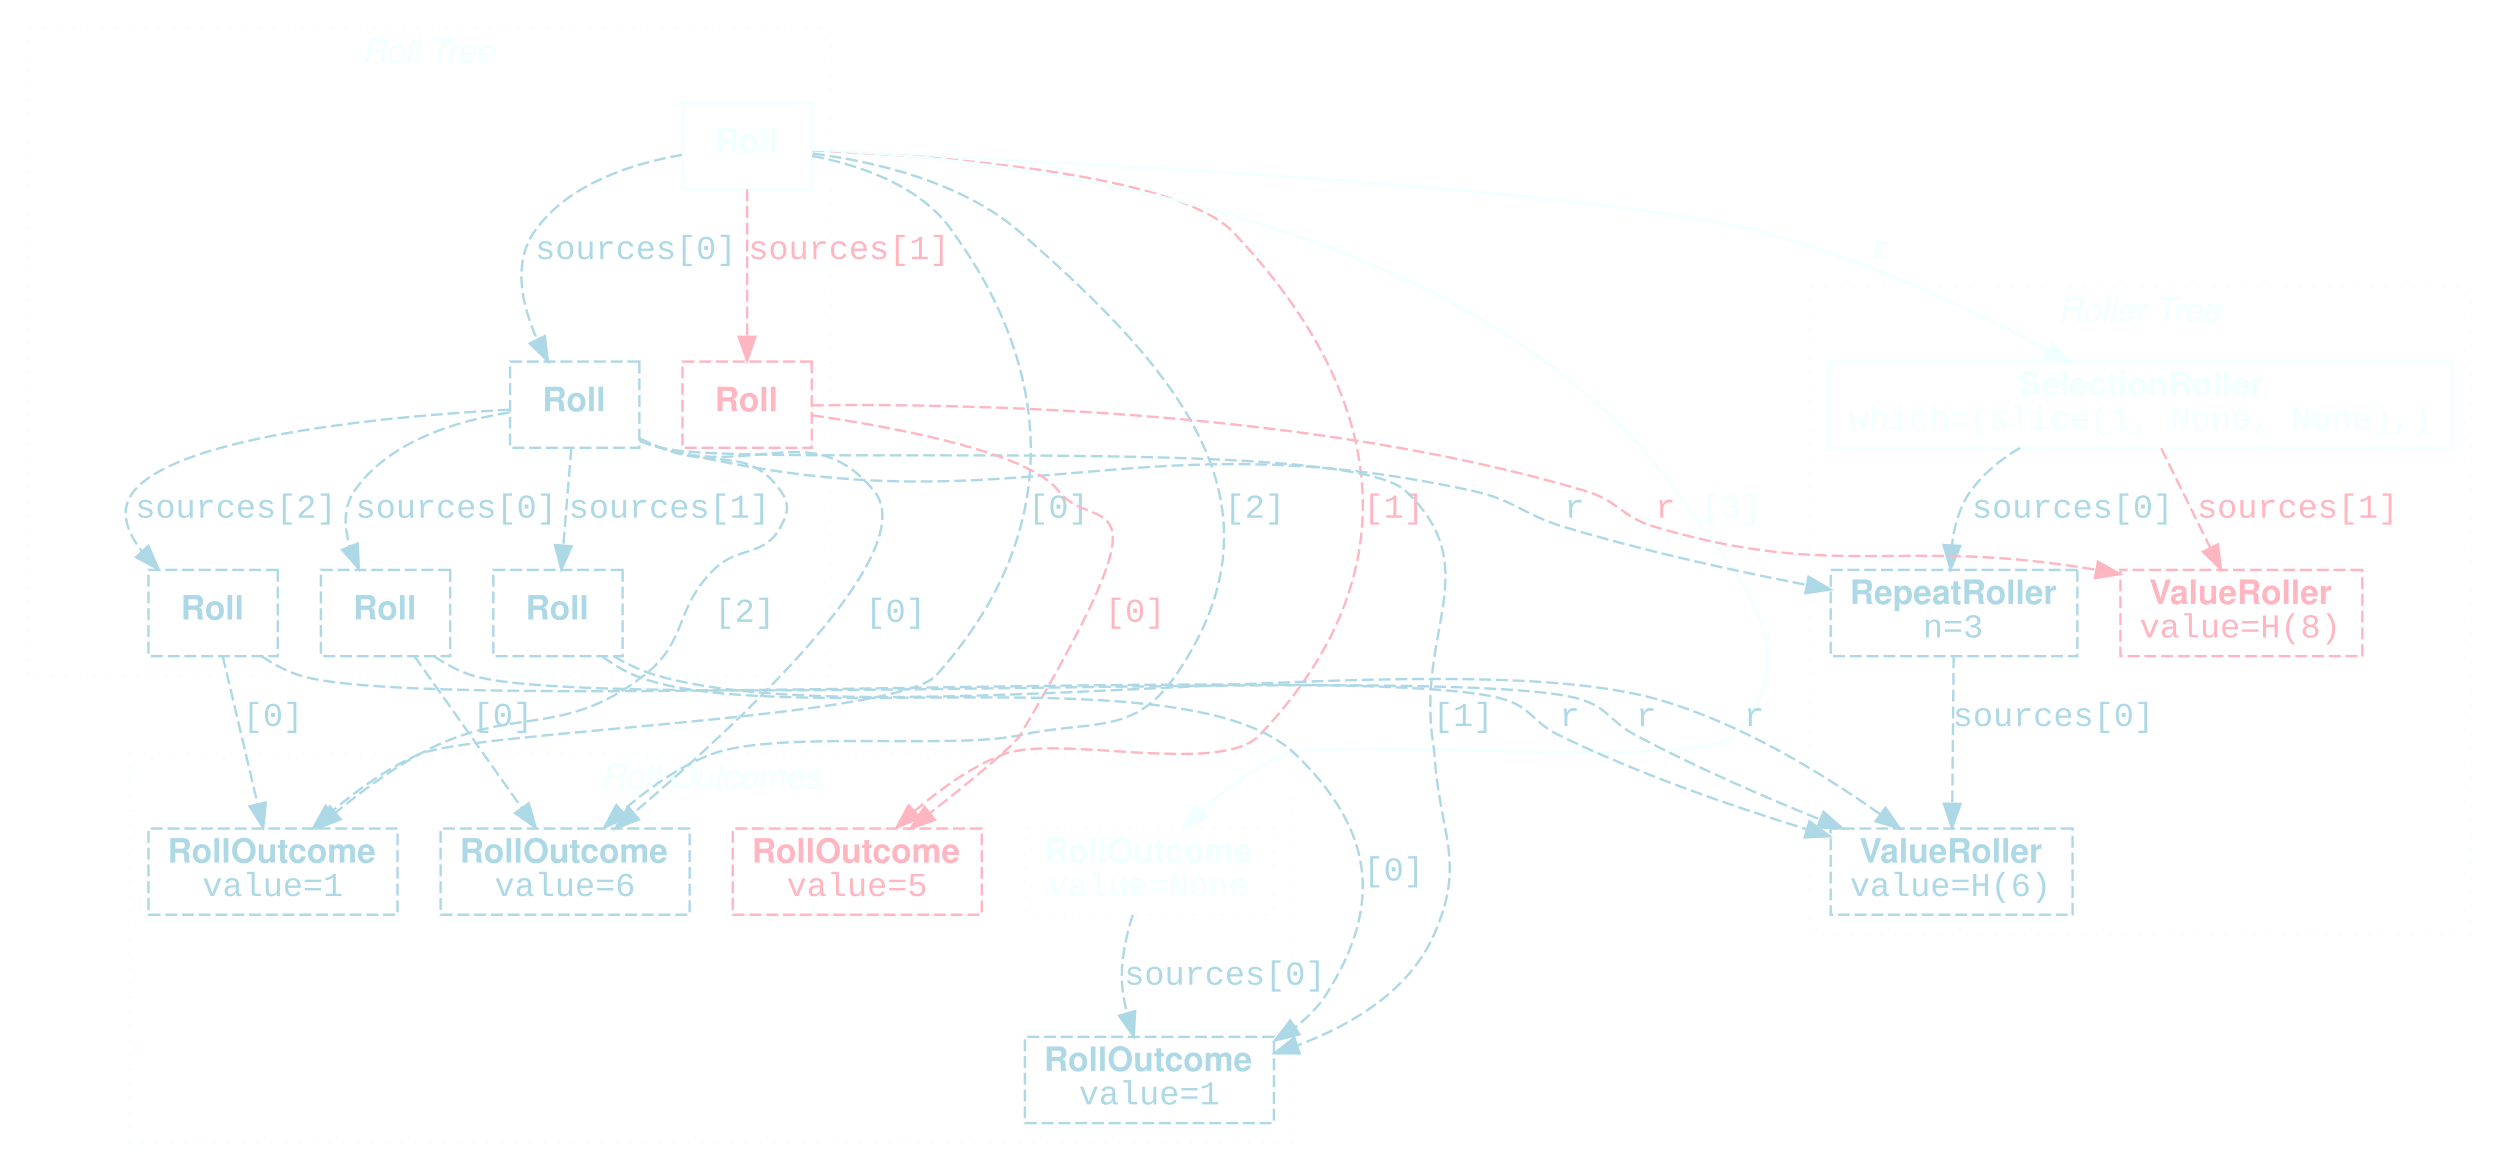
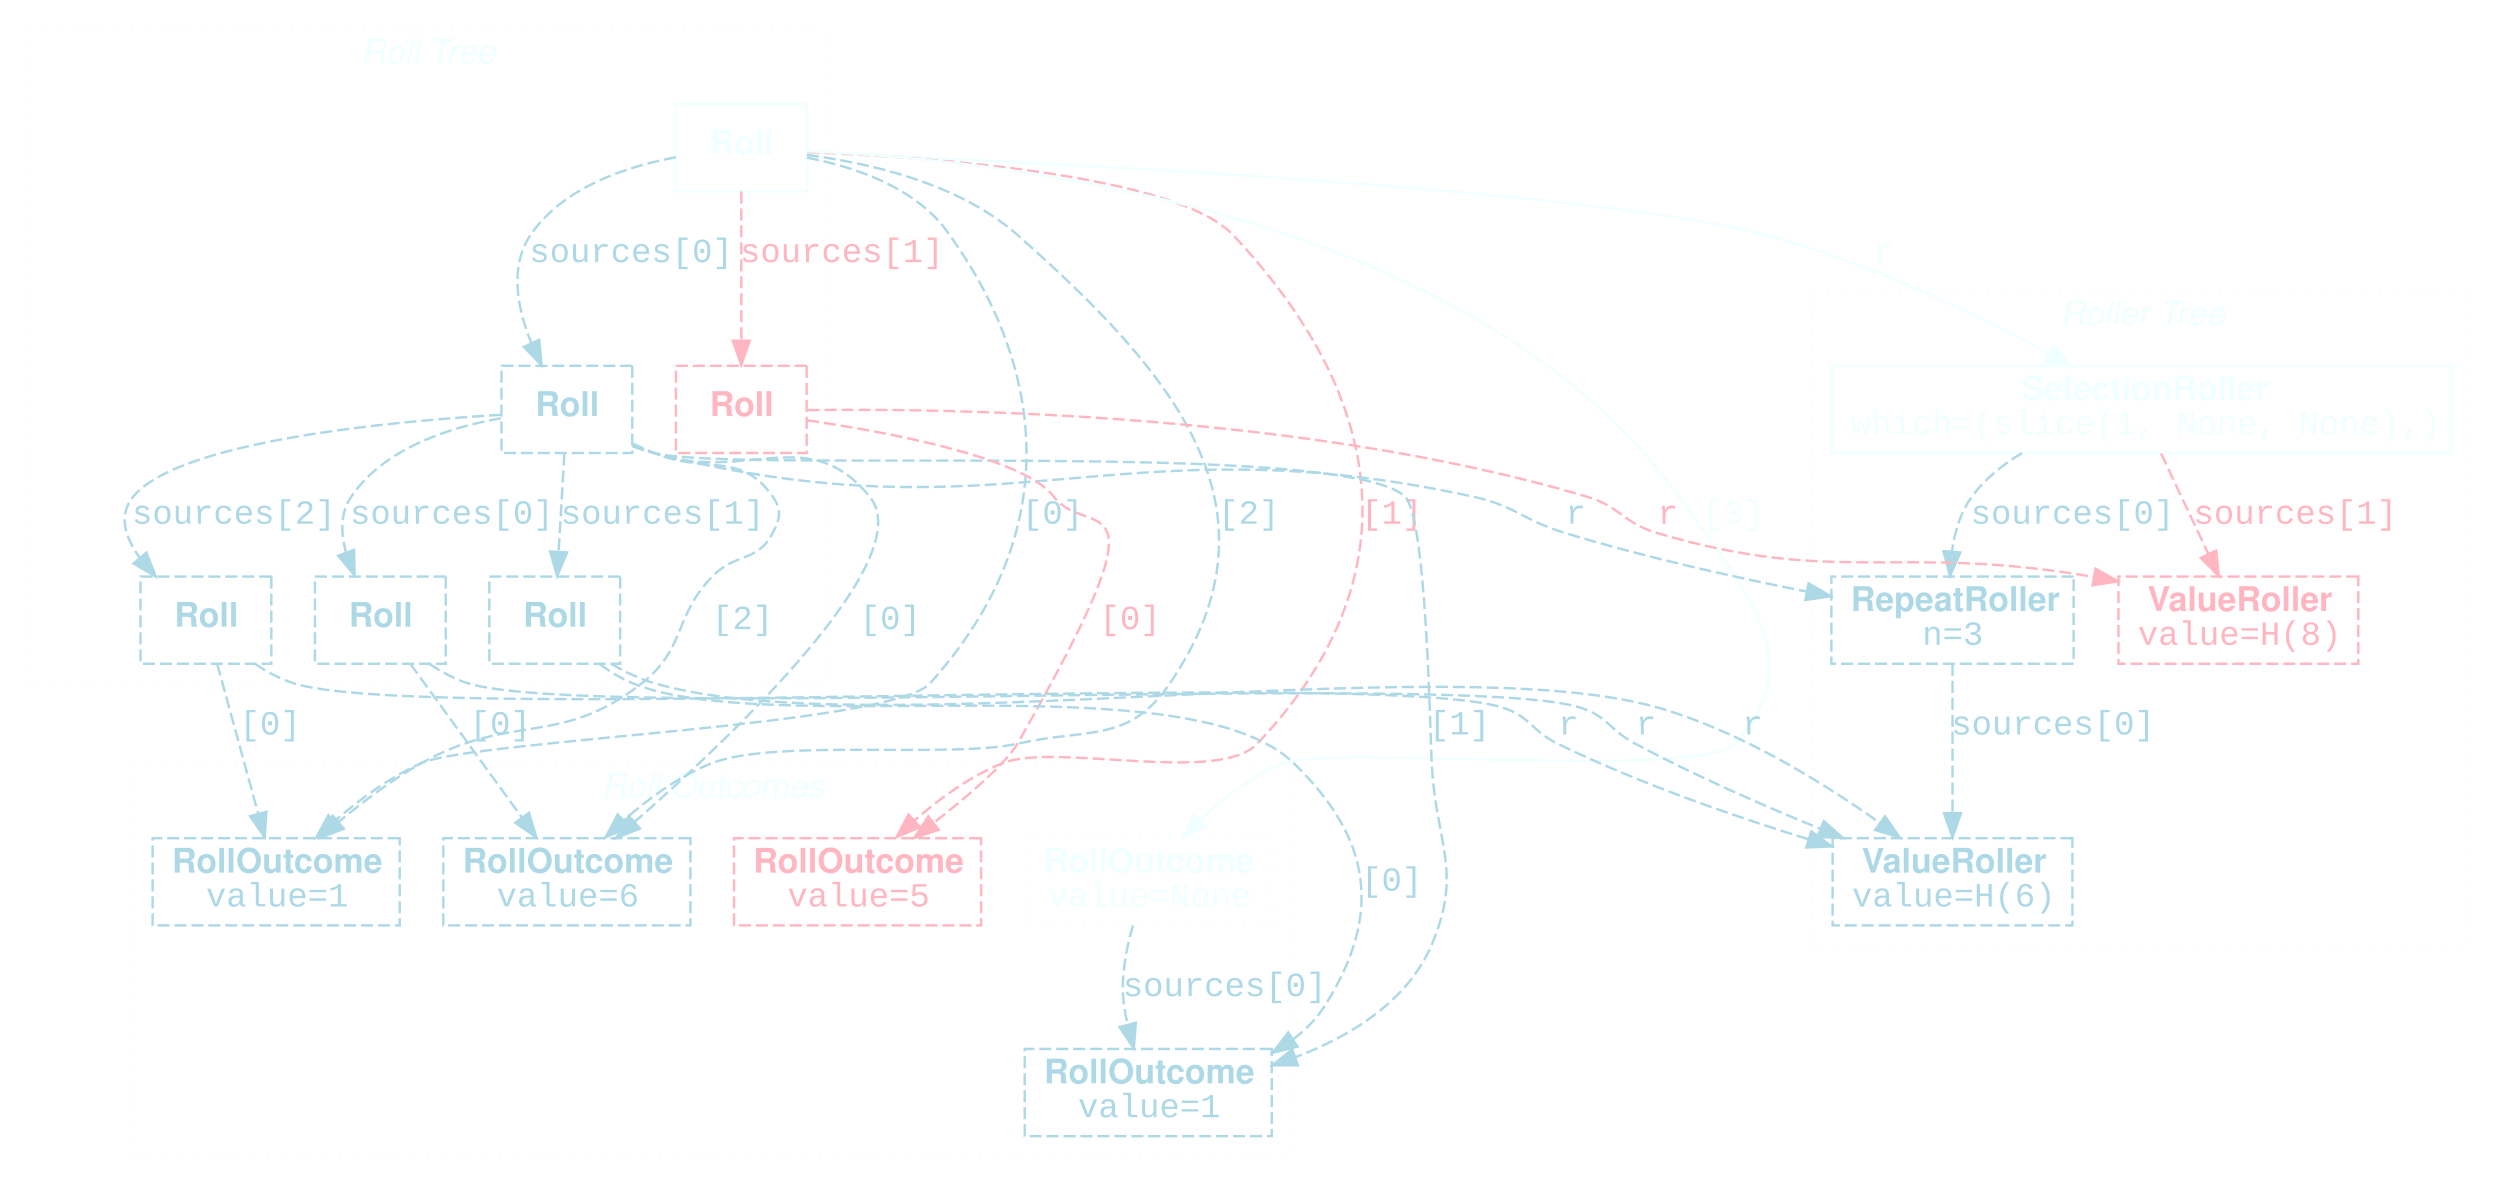
- <svg xmlns="http://www.w3.org/2000/svg" width="1044pt" height="489pt" viewBox="0.00 0.00 1044.00 489.00">
+ <svg xmlns="http://www.w3.org/2000/svg" width="1032pt" height="489pt" viewBox="0.00 0.00 1032.00 489.00">
  <g id="graph0" class="graph" transform="scale(1 1) rotate(0) translate(4 485)">
    <g id="clust1" class="cluster">
-       <polygon fill="transparent" stroke="Azure" stroke-dasharray="1,5" points="8,-203 8,-473 343,-473 343,-203 8,-203" />
-       <text text-anchor="start" x="147" y="-458.8" font-family="Helvetica,sans-Serif" font-style="italic" font-size="14.00" fill="Azure">Roll Tree</text>
+       <polygon fill="transparent" stroke="Azure" stroke-dasharray="1,5" points="8,-203 8,-473 337,-473 337,-203 8,-203" />
+       <text text-anchor="start" x="145" y="-458.8" font-family="Helvetica,sans-Serif" font-style="italic" font-size="14.00" fill="Azure">Roll Tree</text>
    </g>
    <g id="clust2" class="cluster">
-       <polygon fill="transparent" stroke="Azure" stroke-dasharray="1,5" points="752,-95 752,-365 1028,-365 1028,-95 752,-95" />
-       <text text-anchor="start" x="855.5" y="-350.8" font-family="Helvetica,sans-Serif" font-style="italic" font-size="14.00" fill="Azure">Roller Tree</text>
+       <polygon fill="transparent" stroke="Azure" stroke-dasharray="1,5" points="744,-95 744,-365 1016,-365 1016,-95 744,-95" />
+       <text text-anchor="start" x="846.5" y="-350.8" font-family="Helvetica,sans-Serif" font-style="italic" font-size="14.00" fill="Azure">Roller Tree</text>
    </g>
    <g id="clust3" class="cluster">
-       <polygon fill="transparent" stroke="Azure" stroke-dasharray="1,5" points="50,-8 50,-170 536,-170 536,-8 50,-8" />
-       <text text-anchor="start" x="247" y="-155.8" font-family="Helvetica,sans-Serif" font-style="italic" font-size="14.00" fill="Azure">Roll Outcomes</text>
+       <polygon fill="transparent" stroke="Azure" stroke-dasharray="1,5" points="51,-8 51,-170 529,-170 529,-8 51,-8" />
+       <text text-anchor="start" x="244.5" y="-155.8" font-family="Helvetica,sans-Serif" font-style="italic" font-size="14.00" fill="Azure">Roll Outcomes</text>
    </g>
    <g id="node1" class="node">
-       <polygon fill="none" stroke="Azure" points="335,-442 281,-442 281,-406 335,-406 335,-442" />
-       <text text-anchor="start" x="294.5" y="-421.3" font-family="Helvetica,sans-Serif" font-weight="bold" font-size="14.00" fill="Azure">Roll</text>
+       <polygon fill="none" stroke="Azure" points="329,-442 275,-442 275,-406 329,-406 329,-442" />
+       <text text-anchor="start" x="289" y="-421.3" font-family="Helvetica,sans-Serif" font-weight="bold" font-size="14.00" fill="Azure">Roll</text>
    </g>
    <g id="node2" class="node">
-       <polygon fill="none" stroke="Azure" points="1020,-334 760,-334 760,-298 1020,-298 1020,-334" />
-       <text text-anchor="start" x="839" y="-319.8" font-family="Helvetica,sans-Serif" font-weight="bold" font-size="14.00" fill="Azure">SelectionRoller</text>
-       <text text-anchor="start" x="768" y="-305.8" font-family="Courier New" font-size="14.00" fill="Azure">which=(slice(1, None, None),)</text>
+       <polygon fill="none" stroke="Azure" points="1008,-334 752,-334 752,-298 1008,-298 1008,-334" />
+       <text text-anchor="start" x="830.5" y="-319.8" font-family="Helvetica,sans-Serif" font-weight="bold" font-size="14.00" fill="Azure">SelectionRoller</text>
+       <text text-anchor="start" x="760" y="-305.8" font-family="Courier New" font-size="14.00" fill="Azure">which=(slice(1, None, None),)</text>
    </g>
    <g id="edge1" class="edge">
-       <path fill="none" stroke="Azure" d="M335.12,-421.96C416.3,-418.67 656.37,-407.5 732,-388 774.49,-377.04 819.87,-355.51 851.04,-339.02" />
-       <polygon fill="Azure" stroke="Azure" points="853.09,-341.9 860.24,-334.08 849.78,-335.73 853.09,-341.9" />
-       <text text-anchor="middle" x="781.5" y="-376.8" font-family="Courier New" font-size="14.00" fill="Azure">r</text>
+       <path fill="none" stroke="Azure" d="M329.07,-421.98C410.07,-418.75 649.61,-407.74 725,-388 766.78,-377.06 811.28,-355.53 841.84,-339.03" />
+       <polygon fill="Azure" stroke="Azure" points="843.77,-341.97 850.85,-334.09 840.4,-335.83 843.77,-341.97" />
+       <text text-anchor="middle" x="773.5" y="-376.8" font-family="Courier New" font-size="14.00" fill="Azure">r</text>
    </g>
    <g id="node3" class="node">
-       <polygon fill="none" stroke="LightBlue" stroke-dasharray="5,2" points="162,-139 58,-139 58,-103 162,-103 162,-139" />
-       <text text-anchor="start" x="66" y="-124.8" font-family="Helvetica,sans-Serif" font-weight="bold" font-size="14.00" fill="LightBlue">RollOutcome</text>
-       <text text-anchor="start" x="80.5" y="-110.8" font-family="Courier New" font-size="14.00" fill="LightBlue">value=1</text>
+       <polygon fill="none" stroke="LightBlue" stroke-dasharray="5,2" points="161,-139 59,-139 59,-103 161,-103 161,-139" />
+       <text text-anchor="start" x="67" y="-124.8" font-family="Helvetica,sans-Serif" font-weight="bold" font-size="14.00" fill="LightBlue">RollOutcome</text>
+       <text text-anchor="start" x="81" y="-110.8" font-family="Courier New" font-size="14.00" fill="LightBlue">value=1</text>
    </g>
    <g id="edge2" class="edge">
-       <path fill="none" stroke="LightBlue" stroke-dasharray="5,2" d="M335.13,-419.9C355.1,-416.05 380.95,-407.39 394,-388 401.3,-377.15 467.37,-292.77 387,-203 370.81,-184.91 193.27,-179.66 171,-170 157.7,-164.23 144.81,-154.84 134.32,-145.88" />
-       <polygon fill="LightBlue" stroke="LightBlue" points="136.61,-143.23 126.81,-139.18 131.95,-148.45 136.61,-143.23" />
-       <text text-anchor="middle" x="438" y="-268.8" font-family="Courier New" font-size="14.00" fill="LightBlue">[0]</text>
+       <path fill="none" stroke="LightBlue" stroke-dasharray="5,2" d="M329.13,-419.9C349.1,-416.05 374.95,-407.39 388,-388 395.32,-377.12 460.28,-292.53 380,-203 364.23,-185.41 191.61,-179.53 170,-170 157,-164.27 144.43,-154.99 134.18,-146.12" />
+       <polygon fill="LightBlue" stroke="LightBlue" points="136.26,-143.28 126.5,-139.16 131.56,-148.47 136.26,-143.28" />
+       <text text-anchor="middle" x="430.5" y="-268.8" font-family="Courier New" font-size="14.00" fill="LightBlue">[0]</text>
    </g>
    <g id="node4" class="node">
-       <polygon fill="none" stroke="LightPink" stroke-dasharray="5,2" points="406,-139 302,-139 302,-103 406,-103 406,-139" />
-       <text text-anchor="start" x="310" y="-124.8" font-family="Helvetica,sans-Serif" font-weight="bold" font-size="14.00" fill="LightPink">RollOutcome</text>
-       <text text-anchor="start" x="324.5" y="-110.8" font-family="Courier New" font-size="14.00" fill="LightPink">value=5</text>
+       <polygon fill="none" stroke="LightPink" stroke-dasharray="5,2" points="401,-139 299,-139 299,-103 401,-103 401,-139" />
+       <text text-anchor="start" x="307" y="-124.8" font-family="Helvetica,sans-Serif" font-weight="bold" font-size="14.00" fill="LightPink">RollOutcome</text>
+       <text text-anchor="start" x="321" y="-110.8" font-family="Courier New" font-size="14.00" fill="LightPink">value=5</text>
    </g>
    <g id="edge3" class="edge">
-       <path fill="none" stroke="LightPink" stroke-dasharray="5,2" d="M335.28,-422.2C384.99,-420.13 487.35,-412.89 511,-388 575.38,-320.25 586.36,-245.77 522,-178 505.58,-160.71 437.22,-178.64 415,-170 401.39,-164.71 388.37,-155.3 377.88,-146.2" />
-       <polygon fill="LightPink" stroke="LightPink" points="380.14,-143.52 370.38,-139.38 375.42,-148.7 380.14,-143.52" />
-       <text text-anchor="middle" x="578" y="-268.8" font-family="Courier New" font-size="14.00" fill="LightPink">[1]</text>
+       <path fill="none" stroke="LightPink" stroke-dasharray="5,2" d="M329.31,-422.22C379.04,-420.18 481.46,-412.99 505,-388 569.06,-319.97 579.3,-245.8 515,-178 498.9,-161.02 431.77,-178.58 410,-170 396.55,-164.7 383.73,-155.28 373.43,-146.19" />
+       <polygon fill="LightPink" stroke="LightPink" points="375.78,-143.6 366.06,-139.37 371.02,-148.73 375.78,-143.6" />
+       <text text-anchor="middle" x="570.5" y="-268.8" font-family="Courier New" font-size="14.00" fill="LightPink">[1]</text>
    </g>
    <g id="node5" class="node">
-       <polygon fill="none" stroke="LightBlue" stroke-dasharray="5,2" points="284,-139 180,-139 180,-103 284,-103 284,-139" />
-       <text text-anchor="start" x="188" y="-124.8" font-family="Helvetica,sans-Serif" font-weight="bold" font-size="14.00" fill="LightBlue">RollOutcome</text>
-       <text text-anchor="start" x="202.5" y="-110.8" font-family="Courier New" font-size="14.00" fill="LightBlue">value=6</text>
+       <polygon fill="none" stroke="LightBlue" stroke-dasharray="5,2" points="281,-139 179,-139 179,-103 281,-103 281,-139" />
+       <text text-anchor="start" x="187" y="-124.8" font-family="Helvetica,sans-Serif" font-weight="bold" font-size="14.00" fill="LightBlue">RollOutcome</text>
+       <text text-anchor="start" x="201" y="-110.8" font-family="Courier New" font-size="14.00" fill="LightBlue">value=6</text>
    </g>
    <g id="edge4" class="edge">
-       <path fill="none" stroke="LightBlue" stroke-dasharray="5,2" d="M335.46,-420.88C360.67,-417.6 397.68,-409.26 422,-388 487.61,-330.64 536.34,-274.84 487,-203 469.48,-177.49 452.24,-184.59 422,-178 393.94,-171.88 319.84,-180.23 293,-170 279.35,-164.8 266.33,-155.4 255.85,-146.29" />
-       <polygon fill="LightBlue" stroke="LightBlue" points="258.1,-143.61 248.36,-139.45 253.38,-148.78 258.1,-143.61" />
-       <text text-anchor="middle" x="520" y="-268.8" font-family="Courier New" font-size="14.00" fill="LightBlue">[2]</text>
+       <path fill="none" stroke="LightBlue" stroke-dasharray="5,2" d="M329.04,-421.01C354.29,-417.82 391.65,-409.54 416,-388 481.06,-330.45 527.79,-274.86 479,-203 462.08,-178.08 445.39,-184.59 416,-178 388.62,-171.86 316.17,-180.12 290,-170 276.52,-164.78 263.7,-155.38 253.39,-146.27" />
+       <polygon fill="LightBlue" stroke="LightBlue" points="255.75,-143.68 246.04,-139.44 250.98,-148.81 255.75,-143.68" />
+       <text text-anchor="middle" x="511.5" y="-268.8" font-family="Courier New" font-size="14.00" fill="LightBlue">[2]</text>
    </g>
    <g id="node6" class="node">
-       <polygon fill="none" stroke="Azure" stroke-dasharray="1,5" points="528,-139 424,-139 424,-103 528,-103 528,-139" />
-       <text text-anchor="start" x="432" y="-124.8" font-family="Helvetica,sans-Serif" font-weight="bold" font-size="14.00" fill="Azure">RollOutcome</text>
-       <text text-anchor="start" x="433.5" y="-110.8" font-family="Courier New" font-size="14.00" fill="Azure">value=None</text>
+       <polygon fill="none" stroke="Azure" stroke-dasharray="1,5" points="521,-139 419,-139 419,-103 521,-103 521,-139" />
+       <text text-anchor="start" x="427" y="-124.8" font-family="Helvetica,sans-Serif" font-weight="bold" font-size="14.00" fill="Azure">RollOutcome</text>
+       <text text-anchor="start" x="428.5" y="-110.8" font-family="Courier New" font-size="14.00" fill="Azure">value=None</text>
    </g>
    <g id="edge5" class="edge">
-       <path fill="none" stroke="Azure" d="M335.05,-422.51C407.83,-419.55 608.21,-400.35 696,-280 723.44,-242.37 752.22,-211.63 720,-178 705.61,-162.98 552.38,-177.55 533,-170 519.87,-164.89 507.6,-155.44 497.83,-146.27" />
-       <polygon fill="Azure" stroke="Azure" points="500.13,-143.62 490.56,-139.06 495.2,-148.59 500.13,-143.62" />
-       <text text-anchor="middle" x="719" y="-268.8" font-family="Courier New" font-size="14.00" fill="Azure">[3]</text>
+       <path fill="none" stroke="Azure" d="M329.06,-422.54C401.87,-419.67 602.23,-400.67 689,-280 716.13,-242.27 744.15,-211.56 712,-178 697.69,-163.06 545.24,-177.59 526,-170 513.03,-164.88 500.96,-155.43 491.37,-146.26" />
+       <polygon fill="Azure" stroke="Azure" points="493.77,-143.71 484.25,-139.06 488.79,-148.63 493.77,-143.71" />
+       <text text-anchor="middle" x="711.5" y="-268.8" font-family="Courier New" font-size="14.00" fill="Azure">[3]</text>
    </g>
    <g id="node7" class="node">
-       <polygon fill="none" stroke="LightBlue" stroke-dasharray="5,2" points="263,-334 209,-334 209,-298 263,-298 263,-334" />
-       <text text-anchor="start" x="222.5" y="-313.3" font-family="Helvetica,sans-Serif" font-weight="bold" font-size="14.00" fill="LightBlue">Roll</text>
+       <polygon fill="none" stroke="LightBlue" stroke-dasharray="5,2" points="257,-334 203,-334 203,-298 257,-298 257,-334" />
+       <text text-anchor="start" x="217" y="-313.3" font-family="Helvetica,sans-Serif" font-weight="bold" font-size="14.00" fill="LightBlue">Roll</text>
    </g>
    <g id="edge18" class="edge">
-       <path fill="none" stroke="LightBlue" stroke-dasharray="5,2" d="M280.81,-420.34C260.05,-416.72 232.74,-408.17 219,-388 210.07,-374.89 213.93,-357.64 220.21,-343.42" />
-       <polygon fill="LightBlue" stroke="LightBlue" points="223.5,-344.66 224.82,-334.15 217.23,-341.55 223.5,-344.66" />
-       <text text-anchor="middle" x="261.5" y="-376.8" font-family="Courier New" font-size="14.00" fill="LightBlue">sources[0]</text>
+       <path fill="none" stroke="LightBlue" stroke-dasharray="5,2" d="M274.99,-420.08C254.73,-416.31 228.31,-407.7 215,-388 206.18,-374.94 209.56,-357.68 215.33,-343.45" />
+       <polygon fill="LightBlue" stroke="LightBlue" points="218.6,-344.72 219.58,-334.18 212.23,-341.81 218.6,-344.72" />
+       <text text-anchor="middle" x="256.5" y="-376.8" font-family="Courier New" font-size="14.00" fill="LightBlue">sources[0]</text>
    </g>
    <g id="node10" class="node">
-       <polygon fill="none" stroke="LightPink" stroke-dasharray="5,2" points="335,-334 281,-334 281,-298 335,-298 335,-334" />
-       <text text-anchor="start" x="294.5" y="-313.3" font-family="Helvetica,sans-Serif" font-weight="bold" font-size="14.00" fill="LightPink">Roll</text>
+       <polygon fill="none" stroke="LightPink" stroke-dasharray="5,2" points="329,-334 275,-334 275,-298 329,-298 329,-334" />
+       <text text-anchor="start" x="289" y="-313.3" font-family="Helvetica,sans-Serif" font-weight="bold" font-size="14.00" fill="LightPink">Roll</text>
    </g>
    <g id="edge19" class="edge">
-       <path fill="none" stroke="LightPink" stroke-dasharray="5,2" d="M308,-405.97C308,-389.38 308,-363.88 308,-344.43" />
-       <polygon fill="LightPink" stroke="LightPink" points="311.5,-344.34 308,-334.34 304.5,-344.34 311.5,-344.34" />
-       <text text-anchor="middle" x="350.5" y="-376.8" font-family="Courier New" font-size="14.00" fill="LightPink">sources[1]</text>
+       <path fill="none" stroke="LightPink" stroke-dasharray="5,2" d="M302,-405.97C302,-389.38 302,-363.88 302,-344.43" />
+       <polygon fill="LightPink" stroke="LightPink" points="305.5,-344.34 302,-334.34 298.5,-344.34 305.5,-344.34" />
+       <text text-anchor="middle" x="343.5" y="-376.8" font-family="Courier New" font-size="14.00" fill="LightPink">sources[1]</text>
    </g>
    <g id="node8" class="node">
-       <polygon fill="none" stroke="LightBlue" stroke-dasharray="5,2" points="863.5,-247 760.5,-247 760.5,-211 863.5,-211 863.5,-247" />
-       <text text-anchor="start" x="768.5" y="-232.8" font-family="Helvetica,sans-Serif" font-weight="bold" font-size="14.00" fill="LightBlue">RepeatRoller</text>
-       <text text-anchor="start" x="799" y="-218.8" font-family="Courier New" font-size="14.00" fill="LightBlue">n=3</text>
+       <polygon fill="none" stroke="LightBlue" stroke-dasharray="5,2" points="852,-247 752,-247 752,-211 852,-211 852,-247" />
+       <text text-anchor="start" x="760" y="-232.8" font-family="Helvetica,sans-Serif" font-weight="bold" font-size="14.00" fill="LightBlue">RepeatRoller</text>
+       <text text-anchor="start" x="789.5" y="-218.8" font-family="Courier New" font-size="14.00" fill="LightBlue">n=3</text>
    </g>
    <g id="edge23" class="edge">
-       <path fill="none" stroke="LightBlue" stroke-dasharray="5,2" d="M839.51,-297.93C831.61,-293.24 824.31,-287.35 819,-280 814.29,-273.48 812.05,-265.21 811.13,-257.28" />
-       <polygon fill="LightBlue" stroke="LightBlue" points="814.62,-257.02 810.56,-247.23 807.63,-257.41 814.62,-257.02" />
-       <text text-anchor="middle" x="861.5" y="-268.8" font-family="Courier New" font-size="14.00" fill="LightBlue">sources[0]</text>
+       <path fill="none" stroke="LightBlue" stroke-dasharray="5,2" d="M830.68,-297.94C822.75,-293.24 815.38,-287.34 810,-280 805.23,-273.49 802.85,-265.23 801.76,-257.3" />
+       <polygon fill="LightBlue" stroke="LightBlue" points="805.24,-256.94 800.98,-247.24 798.27,-257.48 805.24,-256.94" />
+       <text text-anchor="middle" x="851.5" y="-268.8" font-family="Courier New" font-size="14.00" fill="LightBlue">sources[0]</text>
    </g>
    <g id="node11" class="node">
-       <polygon fill="none" stroke="LightPink" stroke-dasharray="5,2" points="982.5,-247 881.5,-247 881.5,-211 982.5,-211 982.5,-247" />
-       <text text-anchor="start" x="893.5" y="-232.8" font-family="Helvetica,sans-Serif" font-weight="bold" font-size="14.00" fill="LightPink">ValueRoller</text>
-       <text text-anchor="start" x="889.5" y="-218.8" font-family="Courier New" font-size="14.00" fill="LightPink">value=H(8)</text>
+       <polygon fill="none" stroke="LightPink" stroke-dasharray="5,2" points="969.5,-247 870.5,-247 870.5,-211 969.5,-211 969.5,-247" />
+       <text text-anchor="start" x="882.5" y="-232.8" font-family="Helvetica,sans-Serif" font-weight="bold" font-size="14.00" fill="LightPink">ValueRoller</text>
+       <text text-anchor="start" x="878.5" y="-218.8" font-family="Courier New" font-size="14.00" fill="LightPink">value=H(8)</text>
    </g>
    <g id="edge24" class="edge">
-       <path fill="none" stroke="LightPink" stroke-dasharray="5,2" d="M898.5,-297.8C904.36,-285.93 912.27,-269.93 918.93,-256.45" />
-       <polygon fill="LightPink" stroke="LightPink" points="922.22,-257.69 923.51,-247.18 915.95,-254.59 922.22,-257.69" />
-       <text text-anchor="middle" x="955.5" y="-268.8" font-family="Courier New" font-size="14.00" fill="LightPink">sources[1]</text>
+       <path fill="none" stroke="LightPink" stroke-dasharray="5,2" d="M888.09,-297.8C893.68,-285.93 901.21,-269.93 907.55,-256.45" />
+       <polygon fill="LightPink" stroke="LightPink" points="910.83,-257.71 911.92,-247.18 904.49,-254.73 910.83,-257.71" />
+       <text text-anchor="middle" x="943.5" y="-268.8" font-family="Courier New" font-size="14.00" fill="LightPink">sources[1]</text>
    </g>
    <g id="node9" class="node">
-       <polygon fill="none" stroke="LightBlue" stroke-dasharray="5,2" points="528,-52 424,-52 424,-16 528,-16 528,-52" />
-       <text text-anchor="start" x="432" y="-37.8" font-family="Helvetica,sans-Serif" font-weight="bold" font-size="14.00" fill="LightBlue">RollOutcome</text>
-       <text text-anchor="start" x="446.5" y="-23.8" font-family="Courier New" font-size="14.00" fill="LightBlue">value=1</text>
+       <polygon fill="none" stroke="LightBlue" stroke-dasharray="5,2" points="521,-52 419,-52 419,-16 521,-16 521,-52" />
+       <text text-anchor="start" x="427" y="-37.8" font-family="Helvetica,sans-Serif" font-weight="bold" font-size="14.00" fill="LightBlue">RollOutcome</text>
+       <text text-anchor="start" x="441" y="-23.8" font-family="Courier New" font-size="14.00" fill="LightBlue">value=1</text>
    </g>
    <g id="edge26" class="edge">
-       <path fill="none" stroke="LightBlue" stroke-dasharray="5,2" d="M469.06,-102.98C465.94,-93.35 463.3,-81.07 465,-70 465.41,-67.32 465.99,-64.56 466.67,-61.83" />
-       <polygon fill="LightBlue" stroke="LightBlue" points="470.04,-62.78 469.45,-52.2 463.31,-60.83 470.04,-62.78" />
-       <text text-anchor="middle" x="507.5" y="-73.8" font-family="Courier New" font-size="14.00" fill="LightBlue">sources[0]</text>
+       <path fill="none" stroke="LightBlue" stroke-dasharray="5,2" d="M463.69,-102.96C460.85,-93.33 458.45,-81.05 460,-70 460.36,-67.43 460.86,-64.78 461.45,-62.14" />
+       <polygon fill="LightBlue" stroke="LightBlue" points="464.9,-62.8 464.04,-52.24 458.13,-61.03 464.9,-62.8" />
+       <text text-anchor="middle" x="501.5" y="-73.8" font-family="Courier New" font-size="14.00" fill="LightBlue">sources[0]</text>
    </g>
    <g id="edge9" class="edge">
-       <path fill="none" stroke="LightBlue" stroke-dasharray="5,2" d="M263,-301.91C266.02,-300.55 269.06,-299.22 272,-298 293.81,-288.95 308.42,-299.32 322,-280 325.83,-274.55 325.19,-270.85 322,-265 314.91,-252.02 304.52,-257.4 294,-247 277.34,-230.53 283.46,-217.41 265,-203 230.1,-175.75 209.81,-191.31 171,-170 158.79,-163.3 146.5,-154.18 136.17,-145.69" />
-       <polygon fill="LightBlue" stroke="LightBlue" points="138.25,-142.87 128.36,-139.08 133.73,-148.21 138.25,-142.87" />
-       <text text-anchor="middle" x="307" y="-225.3" font-family="Courier New" font-size="14.00" fill="LightBlue">[2]</text>
+       <path fill="none" stroke="LightBlue" stroke-dasharray="5,2" d="M257.01,-301.93C260.03,-300.56 263.07,-299.23 266,-298 287.4,-289.04 301.72,-299.02 315,-280 318.82,-274.53 318.04,-270.93 315,-265 308.76,-252.81 299.48,-256.88 290,-247 273.78,-230.1 279.39,-217.51 261,-203 227.22,-176.35 207.52,-191.05 170,-170 157.97,-163.25 145.88,-154.13 135.73,-145.65" />
+       <polygon fill="LightBlue" stroke="LightBlue" points="137.91,-142.91 128.04,-139.04 133.35,-148.21 137.91,-142.91" />
+       <text text-anchor="middle" x="302.5" y="-225.3" font-family="Courier New" font-size="14.00" fill="LightBlue">[2]</text>
    </g>
    <g id="edge7" class="edge">
-       <path fill="none" stroke="LightBlue" stroke-dasharray="5,2" d="M263.24,-301.3C266.16,-300.09 269.11,-298.96 272,-298 310.3,-285.29 335.45,-311.24 361,-280 381.79,-254.58 304.76,-183.07 260.72,-145.59" />
-       <polygon fill="LightBlue" stroke="LightBlue" points="262.82,-142.78 252.92,-139.01 258.3,-148.13 262.82,-142.78" />
-       <text text-anchor="middle" x="370" y="-225.3" font-family="Courier New" font-size="14.00" fill="LightBlue">[0]</text>
+       <path fill="none" stroke="LightBlue" stroke-dasharray="5,2" d="M257.24,-301.3C260.16,-300.09 263.11,-298.96 266,-298 304.3,-285.29 329.45,-311.24 355,-280 375.54,-254.9 300.72,-183.24 257.92,-145.66" />
+       <polygon fill="LightBlue" stroke="LightBlue" points="260.18,-142.98 250.33,-139.06 255.58,-148.26 260.18,-142.98" />
+       <text text-anchor="middle" x="363.5" y="-225.3" font-family="Courier New" font-size="14.00" fill="LightBlue">[0]</text>
    </g>
    <g id="edge6" class="edge">
-       <path fill="none" stroke="LightBlue" stroke-dasharray="5,2" d="M263.11,-300.86C266.05,-299.73 269.05,-298.74 272,-298 418.3,-261.09 463.58,-312.12 611,-280 628.74,-276.14 631.62,-270.26 649,-265 681.98,-255.02 719.53,-246.76 750.28,-240.77" />
-       <polygon fill="LightBlue" stroke="LightBlue" points="751.26,-244.14 760.43,-238.83 749.95,-237.27 751.26,-244.14" />
-       <text text-anchor="middle" x="653.5" y="-268.8" font-family="Courier New" font-size="14.00" fill="LightBlue">r</text>
+       <path fill="none" stroke="LightBlue" stroke-dasharray="5,2" d="M257.11,-300.86C260.05,-299.73 263.05,-298.74 266,-298 411.86,-261.19 457.02,-312.03 604,-280 621.74,-276.13 624.63,-270.29 642,-265 674.5,-255.1 711.52,-246.82 741.76,-240.8" />
+       <polygon fill="LightBlue" stroke="LightBlue" points="742.6,-244.2 751.74,-238.84 741.25,-237.33 742.6,-244.2" />
+       <text text-anchor="middle" x="646.5" y="-268.8" font-family="Courier New" font-size="14.00" fill="LightBlue">r</text>
    </g>
    <g id="edge8" class="edge">
-       <path fill="none" stroke="LightBlue" stroke-dasharray="5,2" d="M263.11,-300.88C266.06,-299.75 269.05,-298.75 272,-298 305.54,-289.45 557.93,-303.86 583,-280 616.03,-248.57 588.73,-223.29 594,-178 594.41,-174.44 594.78,-173.58 595,-170 597.07,-136.73 608.35,-125.55 595,-95 584.78,-71.61 561.28,-57.24 537.83,-48.46" />
-       <polygon fill="LightBlue" stroke="LightBlue" points="538.77,-45.08 528.18,-45.14 536.5,-51.7 538.77,-45.08" />
-       <text text-anchor="middle" x="607" y="-181.8" font-family="Courier New" font-size="14.00" fill="LightBlue">[1]</text>
+       <path fill="none" stroke="LightBlue" stroke-dasharray="5,2" d="M257.11,-300.88C260.06,-299.75 263.05,-298.75 266,-298 299.43,-289.48 551.1,-303.88 576,-280 584.86,-271.5 586.39,-182.27 587,-170 588.66,-136.71 600.06,-125.67 587,-95 577.1,-71.74 553.87,-57.38 530.69,-48.56" />
+       <polygon fill="LightBlue" stroke="LightBlue" points="531.75,-45.23 521.15,-45.23 529.44,-51.83 531.75,-45.23" />
+       <text text-anchor="middle" x="598.5" y="-181.8" font-family="Courier New" font-size="14.00" fill="LightBlue">[1]</text>
    </g>
    <g id="node12" class="node">
-       <polygon fill="none" stroke="LightBlue" stroke-dasharray="5,2" points="184,-247 130,-247 130,-211 184,-211 184,-247" />
-       <text text-anchor="start" x="143.5" y="-226.3" font-family="Helvetica,sans-Serif" font-weight="bold" font-size="14.00" fill="LightBlue">Roll</text>
+       <polygon fill="none" stroke="LightBlue" stroke-dasharray="5,2" points="180,-247 126,-247 126,-211 180,-211 180,-247" />
+       <text text-anchor="start" x="140" y="-226.3" font-family="Helvetica,sans-Serif" font-weight="bold" font-size="14.00" fill="LightBlue">Roll</text>
    </g>
    <g id="edge20" class="edge">
-       <path fill="none" stroke="LightBlue" stroke-dasharray="5,2" d="M208.79,-312.75C187.25,-309.38 158.45,-300.96 144,-280 139.29,-273.18 139.68,-264.76 142.1,-256.8" />
-       <polygon fill="LightBlue" stroke="LightBlue" points="145.38,-258.02 145.84,-247.44 138.88,-255.42 145.38,-258.02" />
-       <text text-anchor="middle" x="186.5" y="-268.8" font-family="Courier New" font-size="14.00" fill="LightBlue">sources[0]</text>
+       <path fill="none" stroke="LightBlue" stroke-dasharray="5,2" d="M202.81,-312.34C182.05,-308.72 154.74,-300.17 141,-280 136.41,-273.26 136.62,-264.95 138.8,-257.07" />
+       <polygon fill="LightBlue" stroke="LightBlue" points="142.17,-258.04 142.39,-247.44 135.62,-255.59 142.17,-258.04" />
+       <text text-anchor="middle" x="182.5" y="-268.8" font-family="Courier New" font-size="14.00" fill="LightBlue">sources[0]</text>
    </g>
    <g id="node14" class="node">
-       <polygon fill="none" stroke="LightBlue" stroke-dasharray="5,2" points="256,-247 202,-247 202,-211 256,-211 256,-247" />
-       <text text-anchor="start" x="215.5" y="-226.3" font-family="Helvetica,sans-Serif" font-weight="bold" font-size="14.00" fill="LightBlue">Roll</text>
+       <polygon fill="none" stroke="LightBlue" stroke-dasharray="5,2" points="252,-247 198,-247 198,-211 252,-211 252,-247" />
+       <text text-anchor="start" x="212" y="-226.3" font-family="Helvetica,sans-Serif" font-weight="bold" font-size="14.00" fill="LightBlue">Roll</text>
    </g>
    <g id="edge21" class="edge">
-       <path fill="none" stroke="LightBlue" stroke-dasharray="5,2" d="M234.58,-297.8C233.63,-286.16 232.34,-270.55 231.24,-257.24" />
-       <polygon fill="LightBlue" stroke="LightBlue" points="234.72,-256.85 230.41,-247.18 227.75,-257.43 234.72,-256.85" />
-       <text text-anchor="middle" x="275.5" y="-268.8" font-family="Courier New" font-size="14.00" fill="LightBlue">sources[1]</text>
+       <path fill="none" stroke="LightBlue" stroke-dasharray="5,2" d="M228.99,-297.8C228.3,-286.16 227.39,-270.55 226.6,-257.24" />
+       <polygon fill="LightBlue" stroke="LightBlue" points="230.09,-256.95 226.01,-247.18 223.1,-257.36 230.09,-256.95" />
+       <text text-anchor="middle" x="269.5" y="-268.8" font-family="Courier New" font-size="14.00" fill="LightBlue">sources[1]</text>
    </g>
    <g id="node15" class="node">
-       <polygon fill="none" stroke="LightBlue" stroke-dasharray="5,2" points="112,-247 58,-247 58,-211 112,-211 112,-247" />
-       <text text-anchor="start" x="71.5" y="-226.3" font-family="Helvetica,sans-Serif" font-weight="bold" font-size="14.00" fill="LightBlue">Roll</text>
+       <polygon fill="none" stroke="LightBlue" stroke-dasharray="5,2" points="108,-247 54,-247 54,-211 108,-211 108,-247" />
+       <text text-anchor="start" x="68" y="-226.3" font-family="Helvetica,sans-Serif" font-weight="bold" font-size="14.00" fill="LightBlue">Roll</text>
    </g>
    <g id="edge22" class="edge">
-       <path fill="none" stroke="LightBlue" stroke-dasharray="5,2" d="M208.81,-313.93C162.55,-311.47 71.59,-303.67 52,-280 45.57,-272.23 48.75,-263.17 55.18,-254.91" />
-       <polygon fill="LightBlue" stroke="LightBlue" points="57.97,-257.05 62.13,-247.31 52.8,-252.32 57.97,-257.05" />
-       <text text-anchor="middle" x="94.5" y="-268.8" font-family="Courier New" font-size="14.00" fill="LightBlue">sources[2]</text>
+       <path fill="none" stroke="LightBlue" stroke-dasharray="5,2" d="M202.83,-313.77C157.59,-311.08 69.92,-302.98 51,-280 44.66,-272.3 47.64,-263.12 53.71,-254.74" />
+       <polygon fill="LightBlue" stroke="LightBlue" points="56.46,-256.92 60.27,-247.03 51.13,-252.38 56.46,-256.92" />
+       <text text-anchor="middle" x="92.5" y="-268.8" font-family="Courier New" font-size="14.00" fill="LightBlue">sources[2]</text>
    </g>
    <g id="node13" class="node">
-       <polygon fill="none" stroke="LightBlue" stroke-dasharray="5,2" points="861.5,-139 760.5,-139 760.5,-103 861.5,-103 861.5,-139" />
-       <text text-anchor="start" x="772.5" y="-124.8" font-family="Helvetica,sans-Serif" font-weight="bold" font-size="14.00" fill="LightBlue">ValueRoller</text>
-       <text text-anchor="start" x="768.5" y="-110.8" font-family="Courier New" font-size="14.00" fill="LightBlue">value=H(6)</text>
+       <polygon fill="none" stroke="LightBlue" stroke-dasharray="5,2" points="851.5,-139 752.5,-139 752.5,-103 851.5,-103 851.5,-139" />
+       <text text-anchor="start" x="764.5" y="-124.8" font-family="Helvetica,sans-Serif" font-weight="bold" font-size="14.00" fill="LightBlue">ValueRoller</text>
+       <text text-anchor="start" x="760.5" y="-110.8" font-family="Courier New" font-size="14.00" fill="LightBlue">value=H(6)</text>
    </g>
    <g id="edge25" class="edge">
-       <path fill="none" stroke="LightBlue" stroke-dasharray="5,2" d="M811.84,-210.97C811.68,-194.38 811.44,-168.88 811.26,-149.43" />
-       <polygon fill="LightBlue" stroke="LightBlue" points="814.76,-149.31 811.16,-139.34 807.76,-149.37 814.76,-149.31" />
-       <text text-anchor="middle" x="853.5" y="-181.8" font-family="Courier New" font-size="14.00" fill="LightBlue">sources[0]</text>
+       <path fill="none" stroke="LightBlue" stroke-dasharray="5,2" d="M802,-210.97C802,-194.38 802,-168.88 802,-149.43" />
+       <polygon fill="LightBlue" stroke="LightBlue" points="805.5,-149.34 802,-139.34 798.5,-149.34 805.5,-149.34" />
+       <text text-anchor="middle" x="843.5" y="-181.8" font-family="Courier New" font-size="14.00" fill="LightBlue">sources[0]</text>
    </g>
    <g id="edge11" class="edge">
-       <path fill="none" stroke="LightPink" stroke-dasharray="5,2" d="M335.07,-311.58C369.38,-306.63 425.56,-296.23 438,-280 452.99,-260.44 487.85,-289.91 422,-178 419.43,-173.64 401.35,-158.82 384.47,-145.52" />
-       <polygon fill="LightPink" stroke="LightPink" points="386.39,-142.58 376.36,-139.17 382.08,-148.09 386.39,-142.58" />
-       <text text-anchor="middle" x="470" y="-225.3" font-family="Courier New" font-size="14.00" fill="LightPink">[0]</text>
+       <path fill="none" stroke="LightPink" stroke-dasharray="5,2" d="M329.16,-311.51C363.23,-306.5 418.7,-296.08 431,-280 445.62,-260.89 480.89,-291.6 416,-178 411.44,-170.02 396.17,-156.88 381.46,-145.33" />
+       <polygon fill="LightPink" stroke="LightPink" points="383.47,-142.46 373.42,-139.12 379.19,-148 383.47,-142.46" />
+       <text text-anchor="middle" x="462.5" y="-225.3" font-family="Courier New" font-size="14.00" fill="LightPink">[0]</text>
    </g>
    <g id="edge10" class="edge">
-       <path fill="none" stroke="LightPink" stroke-dasharray="5,2" d="M335,-315.71C394.63,-316.55 541.5,-314.58 658,-280 671.91,-275.87 673.08,-269.11 687,-265 763.55,-242.42 789.4,-260.99 871.05,-247.11" />
-       <polygon fill="LightPink" stroke="LightPink" points="872.08,-250.48 881.29,-245.25 870.83,-243.59 872.08,-250.48" />
-       <text text-anchor="middle" x="691.5" y="-268.8" font-family="Courier New" font-size="14.00" fill="LightPink">r</text>
+       <path fill="none" stroke="LightPink" stroke-dasharray="5,2" d="M329.37,-315.7C389.12,-316.5 535.13,-314.41 651,-280 664.91,-275.87 666.09,-269.12 680,-265 754.48,-242.92 779.65,-260.74 860.16,-246.87" />
+       <polygon fill="LightPink" stroke="LightPink" points="861.06,-250.27 870.26,-245.02 859.79,-243.38 861.06,-250.27" />
+       <text text-anchor="middle" x="684.5" y="-268.8" font-family="Courier New" font-size="14.00" fill="LightPink">r</text>
    </g>
    <g id="edge13" class="edge">
-       <path fill="none" stroke="LightBlue" stroke-dasharray="5,2" d="M169.05,-210.97C181.17,-193.84 200,-167.22 213.92,-147.56" />
-       <polygon fill="LightBlue" stroke="LightBlue" points="216.81,-149.53 219.73,-139.34 211.1,-145.48 216.81,-149.53" />
-       <text text-anchor="middle" x="206" y="-181.8" font-family="Courier New" font-size="14.00" fill="LightBlue">[0]</text>
+       <path fill="none" stroke="LightBlue" stroke-dasharray="5,2" d="M165.37,-210.97C177.81,-193.84 197.15,-167.22 211.43,-147.56" />
+       <polygon fill="LightBlue" stroke="LightBlue" points="214.36,-149.49 217.4,-139.34 208.69,-145.37 214.36,-149.49" />
+       <text text-anchor="middle" x="202.5" y="-181.8" font-family="Courier New" font-size="14.00" fill="LightBlue">[0]</text>
    </g>
    <g id="edge12" class="edge">
-       <path fill="none" stroke="LightBlue" stroke-dasharray="5,2" d="M177.21,-210.95C182.09,-207.72 187.5,-204.79 193,-203 241.94,-187.09 606.84,-208.19 656,-193 667.66,-189.4 668.23,-183.74 679,-178 703.63,-164.88 732.01,-152.51 756.12,-142.75" />
-       <polygon fill="LightBlue" stroke="LightBlue" points="757.5,-145.97 765.48,-139 754.9,-139.47 757.5,-145.97" />
-       <text text-anchor="middle" x="683.5" y="-181.8" font-family="Courier New" font-size="14.00" fill="LightBlue">r</text>
+       <path fill="none" stroke="LightBlue" stroke-dasharray="5,2" d="M173.21,-210.95C178.09,-207.72 183.5,-204.79 189,-203 237.51,-187.23 599.26,-208.07 648,-193 659.66,-189.4 660.24,-183.75 671,-178 695.46,-164.93 723.62,-152.56 747.55,-142.8" />
+       <polygon fill="LightBlue" stroke="LightBlue" points="748.87,-146.04 756.83,-139.05 746.25,-139.54 748.87,-146.04" />
+       <text text-anchor="middle" x="675.5" y="-181.8" font-family="Courier New" font-size="14.00" fill="LightBlue">r</text>
    </g>
    <g id="edge15" class="edge">
-       <path fill="none" stroke="LightBlue" stroke-dasharray="5,2" d="M247.56,-210.82C251.72,-207.76 256.31,-204.94 261,-203 318.11,-179.45 492.61,-212.96 537,-170 569.21,-138.83 573.98,-107.87 550,-70 546.56,-64.56 542.02,-59.95 536.88,-56.05" />
-       <polygon fill="LightBlue" stroke="LightBlue" points="538.66,-53.03 528.37,-50.48 534.82,-58.89 538.66,-53.03" />
-       <text text-anchor="middle" x="578" y="-117.3" font-family="Courier New" font-size="14.00" fill="LightBlue">[0]</text>
+       <path fill="none" stroke="LightBlue" stroke-dasharray="5,2" d="M243.56,-210.82C247.72,-207.76 252.31,-204.94 257,-203 313.48,-179.67 486.12,-212.52 530,-170 562.19,-138.81 566.88,-107.93 543,-70 539.56,-64.54 535,-59.91 529.84,-55.99" />
+       <polygon fill="LightBlue" stroke="LightBlue" points="531.59,-52.95 521.31,-50.39 527.76,-58.8 531.59,-52.95" />
+       <text text-anchor="middle" x="570.5" y="-117.3" font-family="Courier New" font-size="14.00" fill="LightBlue">[0]</text>
    </g>
    <g id="edge14" class="edge">
-       <path fill="none" stroke="LightBlue" stroke-dasharray="5,2" d="M252.29,-210.95C257.84,-207.71 263.92,-204.79 270,-203 359.15,-176.81 598.54,-218.12 688,-193 722.46,-183.32 757.39,-161.79 781.18,-144.96" />
-       <polygon fill="LightBlue" stroke="LightBlue" points="783.36,-147.7 789.42,-139 779.26,-142.03 783.36,-147.7" />
-       <text text-anchor="middle" x="728.5" y="-181.8" font-family="Courier New" font-size="14.00" fill="LightBlue">r</text>
+       <path fill="none" stroke="LightBlue" stroke-dasharray="5,2" d="M248.29,-210.95C253.84,-207.72 259.92,-204.79 266,-203 354.29,-177.05 591.45,-218.04 680,-193 714.02,-183.38 748.45,-162.05 772.01,-145.27" />
+       <polygon fill="LightBlue" stroke="LightBlue" points="774.16,-148.03 780.18,-139.32 770.04,-142.37 774.16,-148.03" />
+       <text text-anchor="middle" x="719.5" y="-181.8" font-family="Courier New" font-size="14.00" fill="LightBlue">r</text>
    </g>
    <g id="edge17" class="edge">
-       <path fill="none" stroke="LightBlue" stroke-dasharray="5,2" d="M89.02,-210.97C92.95,-194.3 99,-168.65 103.59,-149.16" />
-       <polygon fill="LightBlue" stroke="LightBlue" points="107.02,-149.88 105.91,-139.34 100.21,-148.27 107.02,-149.88" />
-       <text text-anchor="middle" x="110" y="-181.8" font-family="Courier New" font-size="14.00" fill="LightBlue">[0]</text>
+       <path fill="none" stroke="LightBlue" stroke-dasharray="5,2" d="M85.66,-210.97C90.22,-194.3 97.24,-168.65 102.57,-149.16" />
+       <polygon fill="LightBlue" stroke="LightBlue" points="105.99,-149.91 105.26,-139.34 99.24,-148.06 105.99,-149.91" />
+       <text text-anchor="middle" x="107.5" y="-181.8" font-family="Courier New" font-size="14.00" fill="LightBlue">[0]</text>
    </g>
    <g id="edge16" class="edge">
-       <path fill="none" stroke="LightBlue" stroke-dasharray="5,2" d="M105.21,-210.95C110.09,-207.71 115.5,-204.78 121,-203 174.18,-185.76 570.58,-209.46 624,-193 635.66,-189.41 636.03,-183.35 647,-178 679.95,-161.94 718.67,-148.49 750.22,-138.79" />
-       <polygon fill="LightBlue" stroke="LightBlue" points="751.63,-142.02 760.19,-135.78 749.61,-135.32 751.63,-142.02" />
-       <text text-anchor="middle" x="651.5" y="-181.8" font-family="Courier New" font-size="14.00" fill="LightBlue">r</text>
+       <path fill="none" stroke="LightBlue" stroke-dasharray="5,2" d="M101.21,-210.95C106.09,-207.71 111.5,-204.78 117,-203 169.75,-185.9 563,-209.33 616,-193 627.66,-189.41 628.03,-183.36 639,-178 671.99,-161.88 710.81,-148.35 742.29,-138.63" />
+       <polygon fill="LightBlue" stroke="LightBlue" points="743.68,-141.86 752.23,-135.6 741.65,-135.16 743.68,-141.86" />
+       <text text-anchor="middle" x="643.5" y="-181.8" font-family="Courier New" font-size="14.00" fill="LightBlue">r</text>
    </g>
  </g>
</svg>
